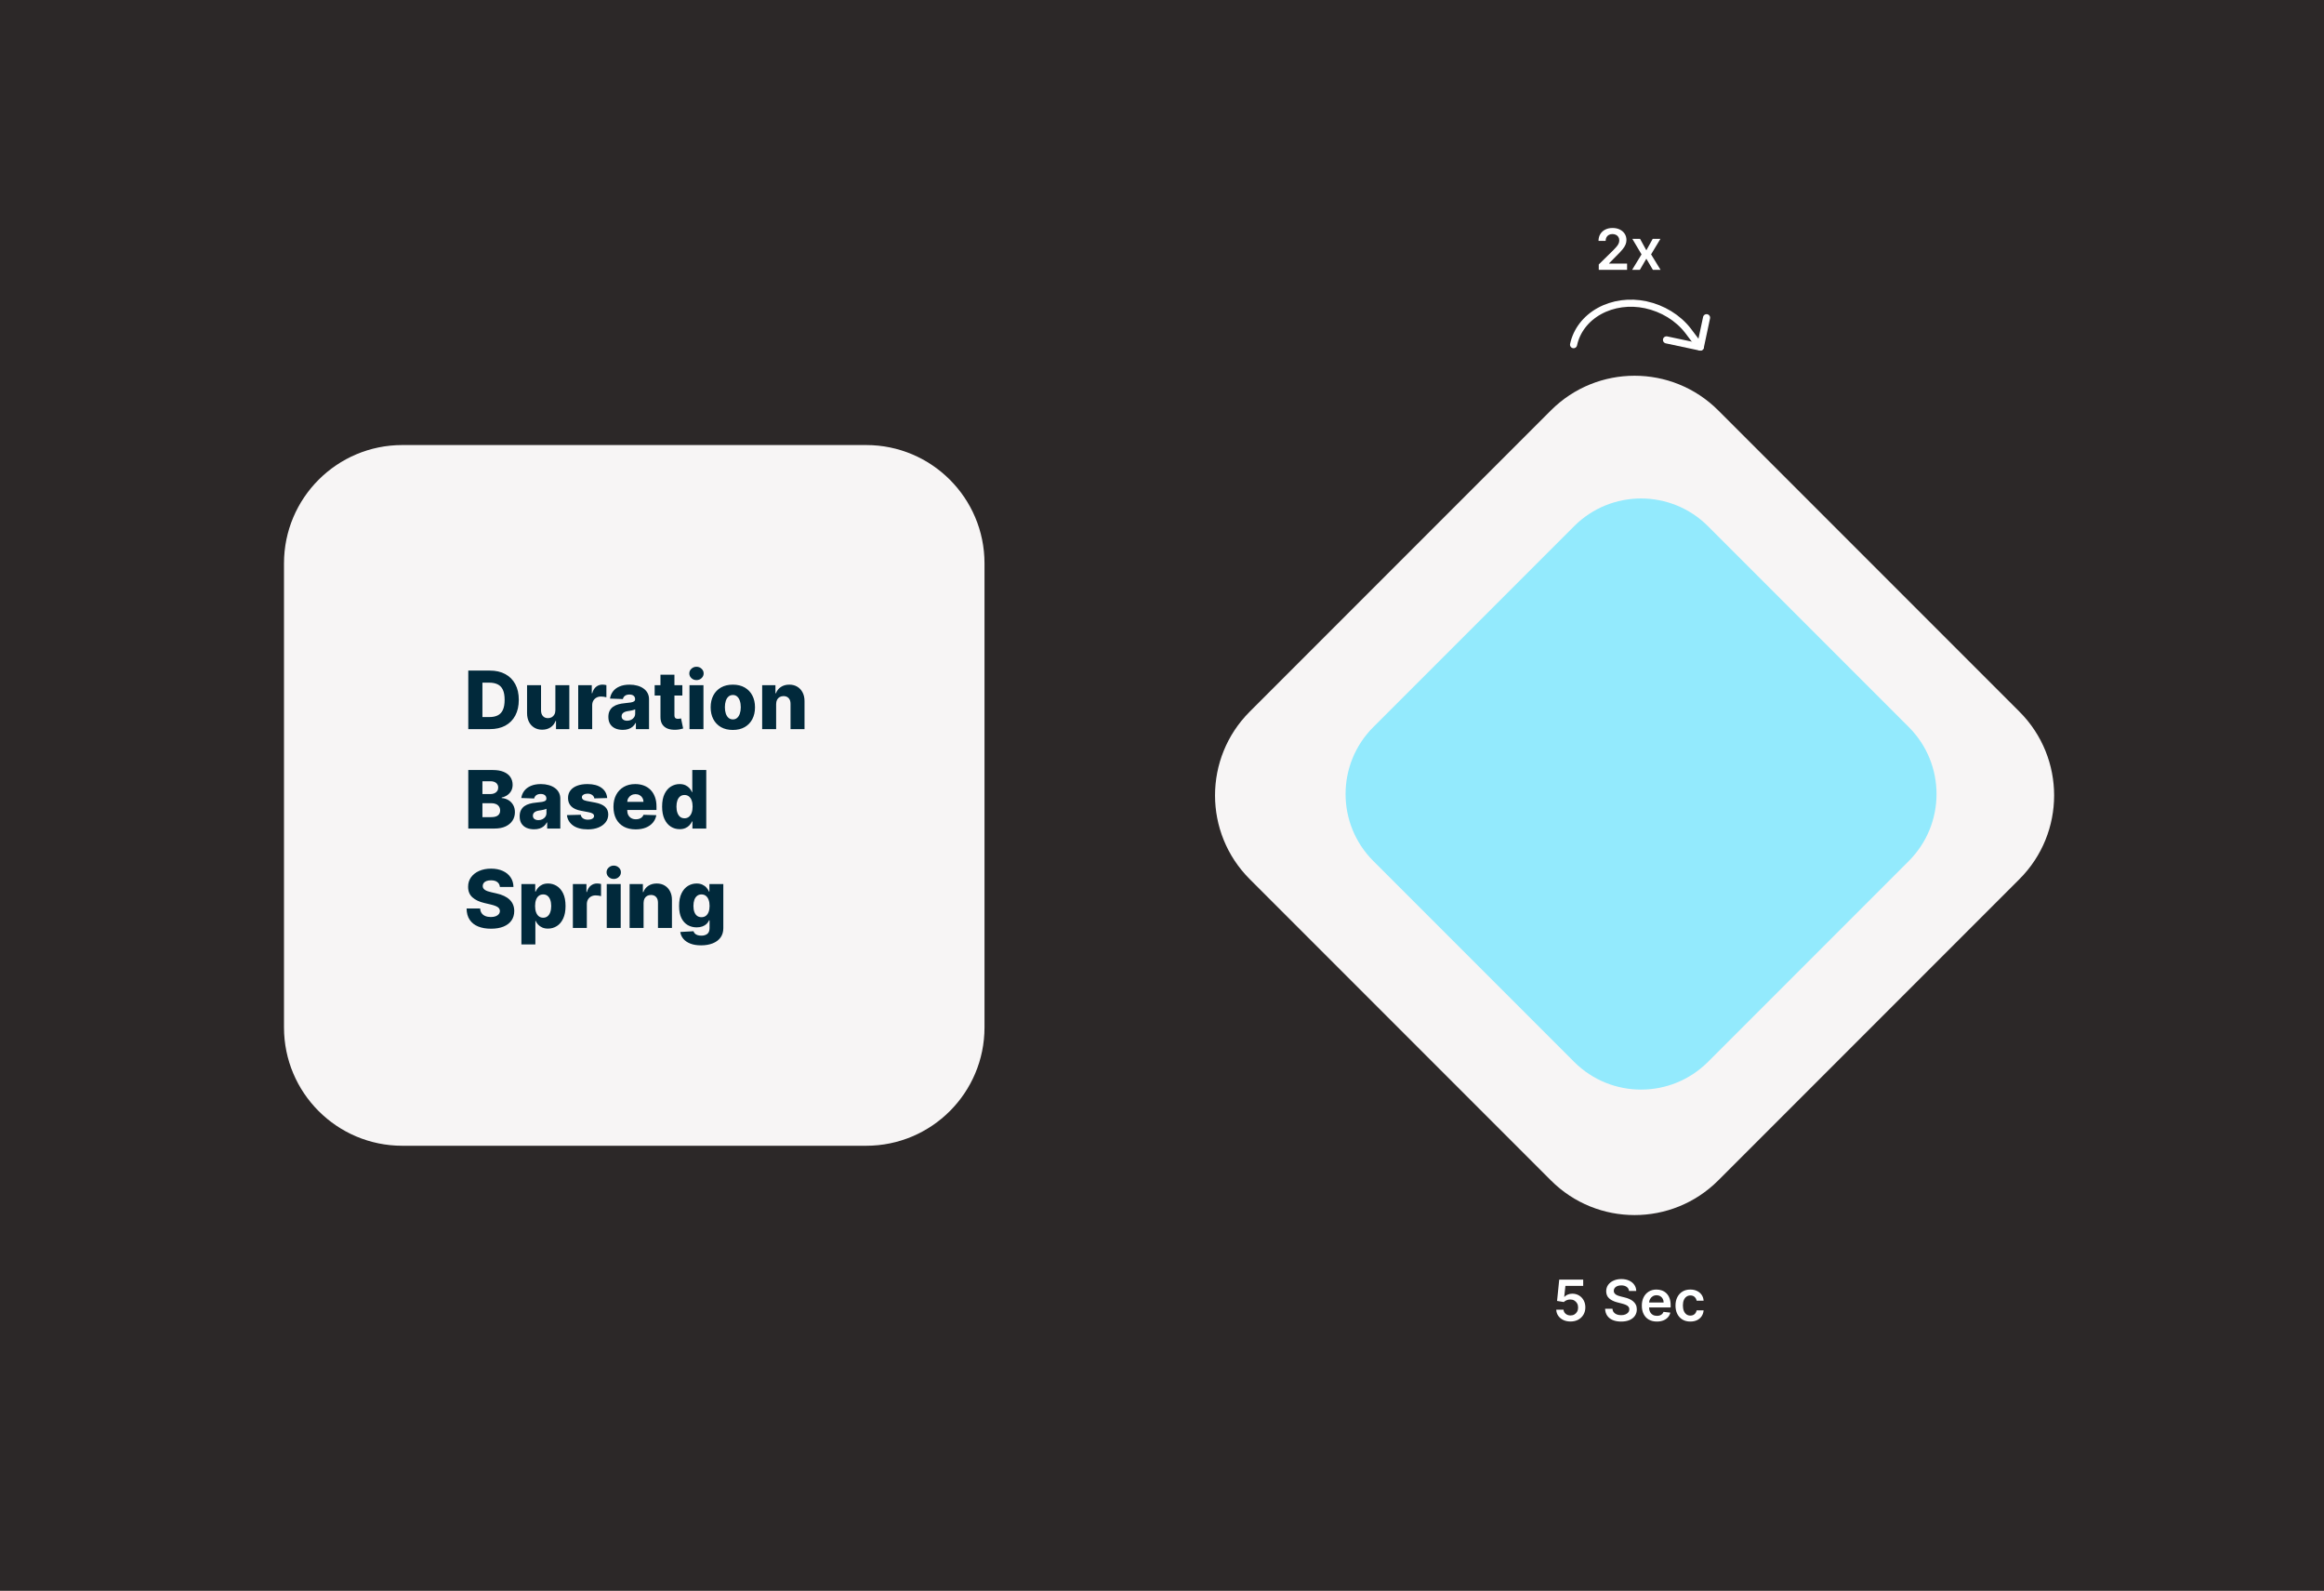
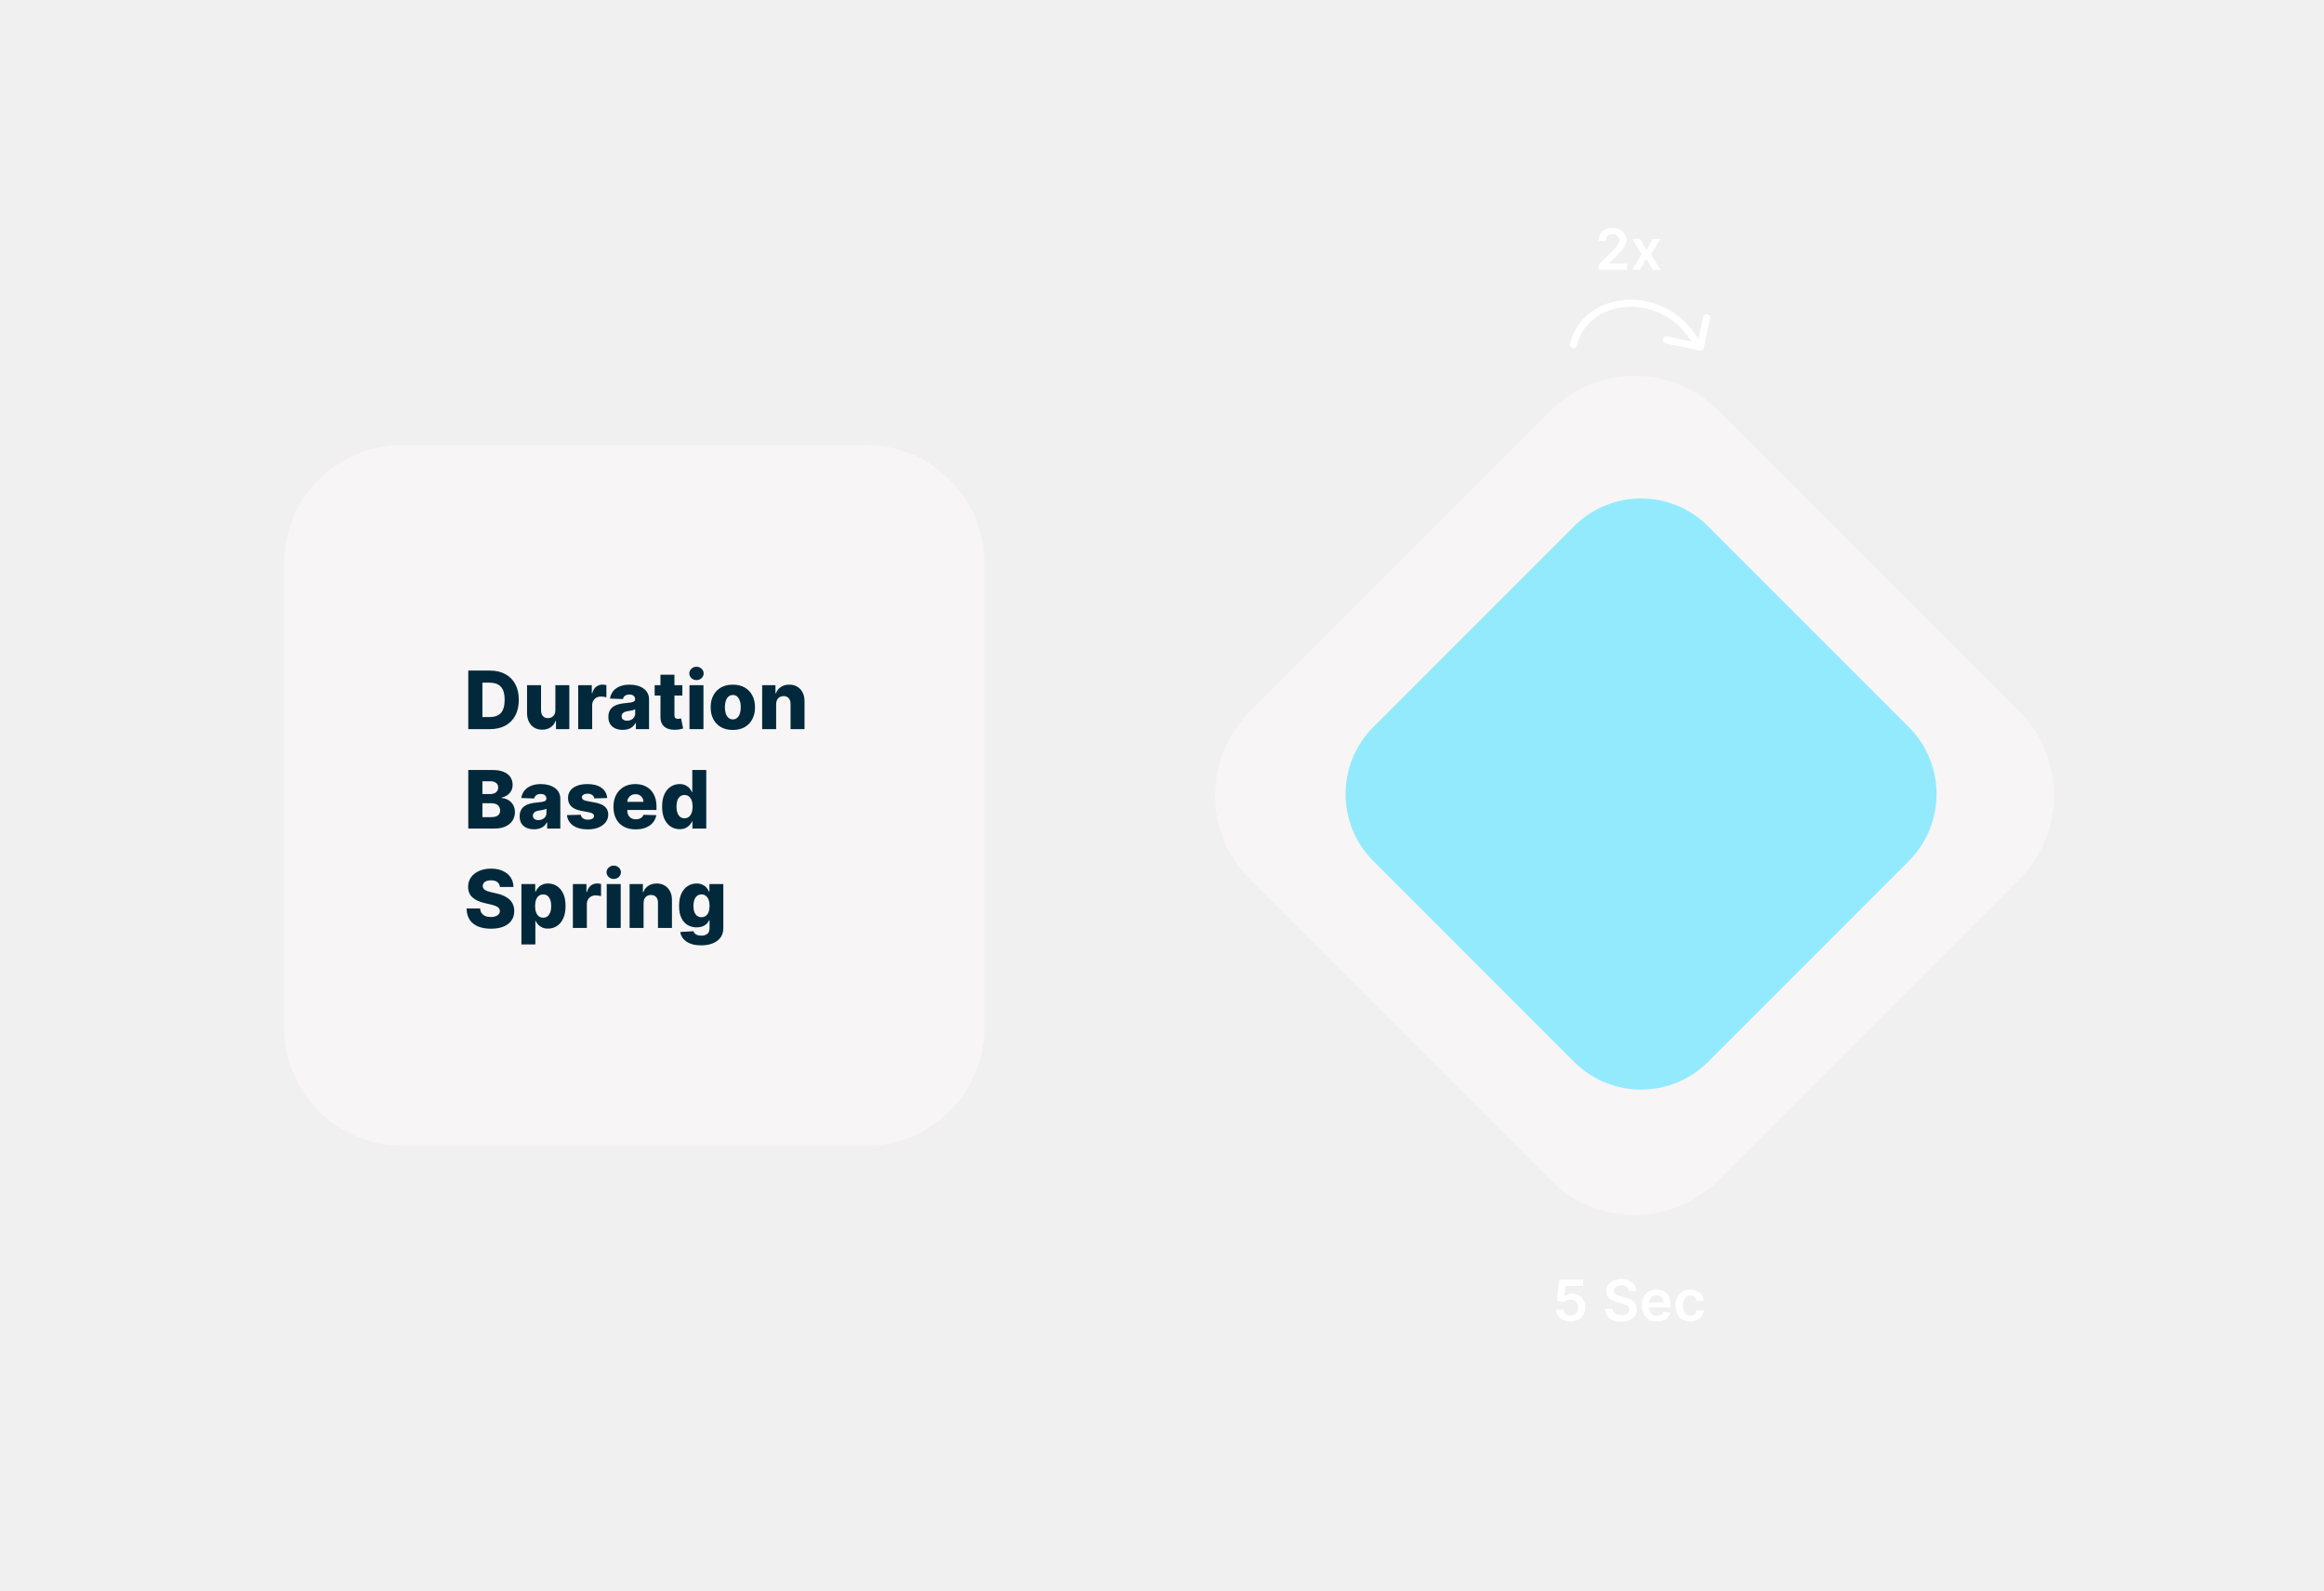
<svg xmlns="http://www.w3.org/2000/svg" width="491" height="336" viewBox="0 0 491 336" fill="none">
-   <rect width="491" height="336" fill="#2C2828" />
+   <rect width="491" height="336" fill="none" />
  <rect x="60" y="94" width="148" height="148" rx="25" fill="#F7F5F5" />
  <rect x="246.348" y="168" width="140" height="140" rx="25" transform="rotate(-45 246.348 168)" fill="#F7F5F5" />
  <g clip-path="url(#clip0_1_27)">
    <path d="M332.452 72.8C333.082 69.839 335.041 67.287 337.898 65.705C340.755 64.124 344.277 63.642 347.689 64.368C351.282 65.144 354.475 67.096 356.599 69.815L359.233 73.305" stroke="white" stroke-width="1.5" stroke-linecap="round" stroke-linejoin="round" />
    <path d="M360.551 67.102L359.233 73.305L352.087 71.787" stroke="white" stroke-width="1.5" stroke-linecap="round" stroke-linejoin="round" />
  </g>
  <path d="M337.776 57V55.858L340.805 52.888C341.095 52.595 341.337 52.335 341.53 52.108C341.723 51.881 341.868 51.66 341.964 51.447C342.061 51.234 342.109 51.007 342.109 50.766C342.109 50.49 342.047 50.254 341.922 50.058C341.797 49.859 341.625 49.706 341.406 49.598C341.188 49.49 340.939 49.436 340.661 49.436C340.374 49.436 340.122 49.496 339.906 49.615C339.69 49.731 339.523 49.898 339.403 50.114C339.287 50.33 339.229 50.587 339.229 50.885H337.724C337.724 50.331 337.851 49.849 338.104 49.44C338.357 49.031 338.705 48.715 339.148 48.49C339.594 48.266 340.105 48.153 340.682 48.153C341.267 48.153 341.781 48.263 342.224 48.481C342.668 48.7 343.011 49 343.256 49.381C343.503 49.761 343.626 50.196 343.626 50.685C343.626 51.011 343.564 51.332 343.439 51.648C343.314 51.963 343.094 52.312 342.778 52.696C342.466 53.08 342.027 53.544 341.462 54.09L339.957 55.619V55.679H343.759V57H337.776ZM346.507 50.455L347.828 52.871L349.17 50.455H350.803L348.83 53.727L350.837 57H349.213L347.828 54.644L346.456 57H344.82L346.814 53.727L344.871 50.455H346.507Z" fill="white" />
  <path d="M331.81 279.119C331.241 279.119 330.733 279.013 330.284 278.8C329.835 278.584 329.479 278.288 329.214 277.913C328.953 277.538 328.814 277.109 328.797 276.626H330.331C330.359 276.984 330.514 277.277 330.795 277.504C331.077 277.729 331.415 277.841 331.81 277.841C332.119 277.841 332.395 277.77 332.636 277.628C332.878 277.486 333.068 277.288 333.207 277.036C333.347 276.783 333.415 276.494 333.412 276.17C333.415 275.841 333.345 275.548 333.203 275.293C333.061 275.037 332.866 274.837 332.619 274.692C332.372 274.544 332.088 274.47 331.767 274.47C331.506 274.467 331.249 274.516 330.996 274.615C330.743 274.714 330.543 274.845 330.395 275.007L328.967 274.773L329.423 270.273H334.486V271.594H330.732L330.48 273.908H330.531C330.693 273.717 330.922 273.56 331.217 273.435C331.513 273.307 331.837 273.243 332.189 273.243C332.717 273.243 333.189 273.368 333.604 273.618C334.018 273.865 334.345 274.206 334.584 274.641C334.822 275.075 334.942 275.572 334.942 276.132C334.942 276.709 334.808 277.223 334.541 277.675C334.277 278.124 333.909 278.477 333.438 278.736C332.969 278.991 332.426 279.119 331.81 279.119ZM344.174 272.672C344.134 272.3 343.967 272.01 343.671 271.803C343.379 271.595 342.998 271.491 342.529 271.491C342.2 271.491 341.917 271.541 341.681 271.641C341.445 271.74 341.265 271.875 341.14 272.045C341.015 272.216 340.951 272.411 340.948 272.629C340.948 272.811 340.989 272.969 341.072 273.102C341.157 273.236 341.272 273.349 341.417 273.443C341.562 273.534 341.722 273.611 341.898 273.673C342.075 273.736 342.252 273.788 342.431 273.831L343.249 274.036C343.579 274.112 343.896 274.216 344.2 274.347C344.506 274.477 344.781 274.642 345.022 274.841C345.266 275.04 345.46 275.28 345.602 275.561C345.744 275.842 345.815 276.172 345.815 276.55C345.815 277.061 345.684 277.511 345.423 277.901C345.161 278.287 344.783 278.589 344.289 278.808C343.798 279.024 343.202 279.132 342.504 279.132C341.825 279.132 341.235 279.027 340.735 278.817C340.238 278.607 339.849 278.3 339.567 277.896C339.289 277.493 339.138 277.001 339.116 276.422H340.671C340.694 276.726 340.788 276.979 340.952 277.18C341.117 277.382 341.332 277.533 341.596 277.632C341.863 277.732 342.161 277.781 342.491 277.781C342.835 277.781 343.136 277.73 343.394 277.628C343.656 277.523 343.86 277.378 344.008 277.193C344.156 277.006 344.231 276.787 344.234 276.537C344.231 276.31 344.164 276.122 344.033 275.974C343.903 275.824 343.719 275.699 343.484 275.599C343.251 275.497 342.978 275.406 342.665 275.327L341.673 275.071C340.954 274.886 340.386 274.607 339.968 274.232C339.553 273.854 339.346 273.352 339.346 272.727C339.346 272.213 339.485 271.763 339.763 271.376C340.045 270.99 340.427 270.69 340.91 270.477C341.393 270.261 341.94 270.153 342.55 270.153C343.17 270.153 343.712 270.261 344.178 270.477C344.647 270.69 345.015 270.987 345.282 271.368C345.549 271.746 345.687 272.18 345.695 272.672H344.174ZM350.054 279.128C349.397 279.128 348.831 278.991 348.353 278.719C347.879 278.443 347.514 278.054 347.258 277.551C347.002 277.045 346.875 276.45 346.875 275.766C346.875 275.092 347.002 274.501 347.258 273.993C347.517 273.482 347.877 273.084 348.341 272.8C348.804 272.513 349.348 272.369 349.973 272.369C350.376 272.369 350.757 272.435 351.115 272.565C351.475 272.693 351.794 272.892 352.069 273.162C352.348 273.432 352.566 273.776 352.725 274.193C352.885 274.608 352.964 275.102 352.964 275.676V276.149H347.599V275.109H351.485C351.483 274.814 351.419 274.551 351.294 274.321C351.169 274.088 350.994 273.905 350.77 273.771C350.548 273.638 350.289 273.571 349.994 273.571C349.679 273.571 349.402 273.648 349.163 273.801C348.924 273.952 348.738 274.151 348.605 274.398C348.474 274.642 348.407 274.911 348.404 275.203V276.111C348.404 276.491 348.474 276.818 348.613 277.091C348.752 277.361 348.947 277.568 349.197 277.713C349.447 277.855 349.74 277.926 350.075 277.926C350.299 277.926 350.502 277.895 350.684 277.832C350.866 277.767 351.024 277.672 351.157 277.547C351.291 277.422 351.392 277.267 351.46 277.082L352.9 277.244C352.809 277.625 352.636 277.957 352.38 278.241C352.127 278.523 351.804 278.741 351.409 278.898C351.014 279.051 350.562 279.128 350.054 279.128ZM357.124 279.128C356.471 279.128 355.91 278.984 355.441 278.697C354.975 278.411 354.616 278.014 354.363 277.509C354.113 277 353.988 276.415 353.988 275.753C353.988 275.088 354.116 274.501 354.371 273.993C354.627 273.482 354.988 273.084 355.454 272.8C355.923 272.513 356.477 272.369 357.116 272.369C357.647 272.369 358.117 272.467 358.526 272.663C358.938 272.857 359.266 273.131 359.511 273.486C359.755 273.838 359.894 274.25 359.928 274.722H358.454C358.394 274.406 358.252 274.143 358.028 273.933C357.806 273.72 357.509 273.614 357.137 273.614C356.822 273.614 356.545 273.699 356.306 273.869C356.067 274.037 355.881 274.278 355.748 274.594C355.617 274.909 355.552 275.287 355.552 275.727C355.552 276.173 355.617 276.557 355.748 276.878C355.879 277.196 356.062 277.442 356.298 277.615C356.536 277.786 356.816 277.871 357.137 277.871C357.364 277.871 357.567 277.828 357.746 277.743C357.928 277.655 358.08 277.528 358.202 277.364C358.325 277.199 358.408 276.999 358.454 276.763H359.928C359.891 277.226 359.755 277.636 359.519 277.994C359.283 278.349 358.962 278.628 358.556 278.83C358.15 279.028 357.673 279.128 357.124 279.128Z" fill="white" />
  <rect x="276" y="167.711" width="100" height="100" rx="20" transform="rotate(-45 276 167.711)" fill="#93EAFD" />
  <path d="M103.506 154H98.936V141.636H103.5C104.759 141.636 105.844 141.884 106.754 142.379C107.667 142.87 108.371 143.578 108.866 144.504C109.362 145.426 109.609 146.528 109.609 147.812C109.609 149.1 109.362 150.207 108.866 151.132C108.375 152.058 107.673 152.768 106.76 153.263C105.846 153.754 104.761 154 103.506 154ZM101.924 151.452H103.391C104.083 151.452 104.669 151.336 105.148 151.102C105.631 150.865 105.995 150.48 106.24 149.949C106.49 149.414 106.615 148.702 106.615 147.812C106.615 146.923 106.49 146.214 106.24 145.687C105.991 145.156 105.623 144.774 105.136 144.54C104.653 144.303 104.057 144.184 103.349 144.184H101.924V151.452ZM117.336 149.998V144.727H120.282V154H117.469V152.273H117.373C117.167 152.841 116.817 153.292 116.322 153.626C115.831 153.956 115.237 154.121 114.541 154.121C113.909 154.121 113.354 153.976 112.875 153.686C112.396 153.396 112.024 152.992 111.758 152.473C111.493 151.949 111.358 151.338 111.354 150.637V144.727H114.306V150.058C114.31 150.561 114.443 150.957 114.704 151.247C114.966 151.537 115.322 151.682 115.773 151.682C116.067 151.682 116.33 151.617 116.564 151.489C116.801 151.356 116.988 151.165 117.125 150.915C117.266 150.662 117.336 150.356 117.336 149.998ZM122.161 154V144.727H125.029V146.418H125.125C125.294 145.806 125.57 145.351 125.953 145.053C126.335 144.751 126.78 144.6 127.287 144.6C127.424 144.6 127.564 144.611 127.709 144.631C127.854 144.647 127.989 144.673 128.114 144.709V147.275C127.973 147.227 127.788 147.188 127.558 147.16C127.333 147.132 127.132 147.118 126.955 147.118C126.604 147.118 126.289 147.196 126.007 147.353C125.729 147.506 125.51 147.722 125.349 147.999C125.192 148.273 125.113 148.595 125.113 148.965V154H122.161ZM131.582 154.157C130.99 154.157 130.465 154.058 130.006 153.861C129.552 153.66 129.191 153.358 128.926 152.956C128.664 152.549 128.533 152.04 128.533 151.428C128.533 150.913 128.624 150.478 128.805 150.124C128.986 149.77 129.236 149.482 129.554 149.261C129.871 149.04 130.238 148.873 130.652 148.76C131.067 148.643 131.509 148.565 131.98 148.525C132.508 148.476 132.932 148.426 133.254 148.374C133.576 148.317 133.81 148.239 133.954 148.138C134.103 148.033 134.178 147.887 134.178 147.697V147.667C134.178 147.357 134.071 147.118 133.858 146.949C133.645 146.78 133.357 146.695 132.995 146.695C132.604 146.695 132.29 146.78 132.053 146.949C131.815 147.118 131.664 147.351 131.6 147.649L128.877 147.553C128.958 146.989 129.165 146.486 129.499 146.043C129.837 145.597 130.3 145.246 130.888 144.993C131.479 144.735 132.19 144.607 133.019 144.607C133.61 144.607 134.156 144.677 134.655 144.818C135.154 144.955 135.588 145.156 135.959 145.422C136.329 145.683 136.615 146.005 136.816 146.387C137.021 146.77 137.124 147.206 137.124 147.697V154H134.347V152.708H134.274C134.109 153.022 133.898 153.288 133.641 153.505C133.387 153.722 133.087 153.885 132.741 153.994C132.399 154.103 132.013 154.157 131.582 154.157ZM132.494 152.225C132.811 152.225 133.097 152.161 133.351 152.032C133.608 151.903 133.814 151.726 133.967 151.501C134.119 151.271 134.196 151.006 134.196 150.704V149.822C134.111 149.867 134.009 149.907 133.888 149.943C133.771 149.979 133.643 150.014 133.502 150.046C133.361 150.078 133.216 150.106 133.067 150.13C132.918 150.154 132.775 150.177 132.638 150.197C132.361 150.241 132.123 150.309 131.926 150.402C131.733 150.495 131.584 150.615 131.479 150.764C131.379 150.909 131.328 151.082 131.328 151.283C131.328 151.589 131.437 151.823 131.654 151.984C131.876 152.145 132.155 152.225 132.494 152.225ZM144.163 144.727V146.901H138.313V144.727H144.163ZM139.539 142.506H142.491V151.084C142.491 151.265 142.519 151.412 142.575 151.525C142.636 151.634 142.722 151.712 142.835 151.76C142.947 151.805 143.082 151.827 143.239 151.827C143.352 151.827 143.471 151.817 143.595 151.797C143.724 151.772 143.821 151.752 143.885 151.736L144.332 153.867C144.191 153.907 143.992 153.958 143.734 154.018C143.481 154.078 143.177 154.117 142.823 154.133C142.13 154.165 141.537 154.085 141.042 153.891C140.551 153.694 140.175 153.388 139.913 152.974C139.655 152.559 139.531 152.038 139.539 151.41V142.506ZM145.669 154V144.727H148.621V154H145.669ZM147.148 143.647C146.734 143.647 146.377 143.51 146.08 143.236C145.782 142.958 145.633 142.624 145.633 142.234C145.633 141.848 145.782 141.518 146.08 141.244C146.377 140.966 146.734 140.827 147.148 140.827C147.567 140.827 147.923 140.966 148.217 141.244C148.515 141.518 148.663 141.848 148.663 142.234C148.663 142.624 148.515 142.958 148.217 143.236C147.923 143.51 147.567 143.647 147.148 143.647ZM154.829 154.175C153.855 154.175 153.018 153.976 152.317 153.577C151.621 153.175 151.084 152.616 150.705 151.899C150.331 151.179 150.144 150.344 150.144 149.394C150.144 148.44 150.331 147.605 150.705 146.888C151.084 146.168 151.621 145.609 152.317 145.21C153.018 144.808 153.855 144.607 154.829 144.607C155.803 144.607 156.638 144.808 157.334 145.21C158.034 145.609 158.572 146.168 158.946 146.888C159.324 147.605 159.513 148.44 159.513 149.394C159.513 150.344 159.324 151.179 158.946 151.899C158.572 152.616 158.034 153.175 157.334 153.577C156.638 153.976 155.803 154.175 154.829 154.175ZM154.847 151.947C155.201 151.947 155.501 151.839 155.746 151.621C155.992 151.404 156.179 151.102 156.308 150.716C156.441 150.33 156.507 149.883 156.507 149.376C156.507 148.861 156.441 148.41 156.308 148.023C156.179 147.637 155.992 147.335 155.746 147.118C155.501 146.901 155.201 146.792 154.847 146.792C154.481 146.792 154.171 146.901 153.917 147.118C153.668 147.335 153.476 147.637 153.344 148.023C153.215 148.41 153.15 148.861 153.15 149.376C153.15 149.883 153.215 150.33 153.344 150.716C153.476 151.102 153.668 151.404 153.917 151.621C154.171 151.839 154.481 151.947 154.847 151.947ZM163.978 148.712V154H161.026V144.727H163.833V146.43H163.935C164.141 145.862 164.491 145.417 164.986 145.096C165.481 144.77 166.07 144.607 166.755 144.607C167.407 144.607 167.972 144.753 168.451 145.047C168.934 145.337 169.308 145.743 169.574 146.267C169.844 146.786 169.976 147.394 169.972 148.09V154H167.02V148.669C167.024 148.154 166.893 147.752 166.628 147.462C166.366 147.172 166.002 147.027 165.535 147.027C165.225 147.027 164.952 147.096 164.714 147.233C164.481 147.365 164.3 147.557 164.171 147.806C164.046 148.056 163.982 148.357 163.978 148.712ZM98.936 175V162.636H104.091C105.017 162.636 105.792 162.767 106.415 163.029C107.043 163.29 107.514 163.657 107.828 164.127C108.146 164.598 108.305 165.144 108.305 165.763C108.305 166.234 108.206 166.655 108.009 167.025C107.812 167.391 107.54 167.695 107.194 167.937C106.848 168.178 106.448 168.347 105.993 168.444V168.565C106.492 168.589 106.953 168.724 107.375 168.969C107.802 169.215 108.144 169.557 108.402 169.995C108.659 170.43 108.788 170.945 108.788 171.541C108.788 172.205 108.619 172.799 108.281 173.322C107.943 173.841 107.454 174.251 106.814 174.553C106.174 174.851 105.397 175 104.484 175H98.936ZM101.924 172.591H103.771C104.419 172.591 104.896 172.469 105.202 172.223C105.512 171.978 105.667 171.635 105.667 171.197C105.667 170.879 105.592 170.605 105.444 170.376C105.295 170.142 105.083 169.963 104.81 169.838C104.536 169.71 104.208 169.645 103.826 169.645H101.924V172.591ZM101.924 167.719H103.578C103.904 167.719 104.194 167.665 104.447 167.556C104.701 167.448 104.898 167.291 105.039 167.086C105.184 166.88 105.256 166.633 105.256 166.343C105.256 165.929 105.109 165.603 104.816 165.365C104.522 165.128 104.125 165.009 103.626 165.009H101.924V167.719ZM112.839 175.157C112.247 175.157 111.722 175.058 111.263 174.861C110.808 174.66 110.448 174.358 110.183 173.956C109.921 173.549 109.79 173.04 109.79 172.428C109.79 171.913 109.881 171.478 110.062 171.124C110.243 170.77 110.492 170.482 110.81 170.261C111.128 170.04 111.495 169.873 111.909 169.76C112.324 169.643 112.766 169.565 113.237 169.525C113.764 169.476 114.189 169.426 114.511 169.374C114.833 169.317 115.066 169.239 115.211 169.138C115.36 169.033 115.435 168.887 115.435 168.697V168.667C115.435 168.357 115.328 168.118 115.115 167.949C114.901 167.78 114.614 167.695 114.251 167.695C113.861 167.695 113.547 167.78 113.31 167.949C113.072 168.118 112.921 168.351 112.857 168.649L110.134 168.553C110.215 167.989 110.422 167.486 110.756 167.043C111.094 166.597 111.557 166.246 112.145 165.993C112.736 165.735 113.446 165.607 114.276 165.607C114.867 165.607 115.413 165.677 115.912 165.818C116.411 165.955 116.845 166.156 117.216 166.422C117.586 166.683 117.872 167.005 118.073 167.387C118.278 167.77 118.381 168.206 118.381 168.697V175H115.604V173.708H115.531C115.366 174.022 115.155 174.288 114.897 174.505C114.644 174.722 114.344 174.885 113.998 174.994C113.656 175.103 113.269 175.157 112.839 175.157ZM113.75 173.225C114.068 173.225 114.354 173.161 114.608 173.032C114.865 172.903 115.07 172.726 115.223 172.501C115.376 172.271 115.453 172.006 115.453 171.704V170.822C115.368 170.867 115.266 170.907 115.145 170.943C115.028 170.979 114.899 171.014 114.759 171.046C114.618 171.078 114.473 171.106 114.324 171.13C114.175 171.154 114.032 171.177 113.895 171.197C113.618 171.241 113.38 171.309 113.183 171.402C112.99 171.495 112.841 171.615 112.736 171.764C112.636 171.909 112.585 172.082 112.585 172.283C112.585 172.589 112.694 172.823 112.911 172.984C113.133 173.145 113.412 173.225 113.75 173.225ZM128.281 168.559L125.571 168.631C125.542 168.438 125.466 168.267 125.341 168.118C125.217 167.965 125.054 167.846 124.852 167.762C124.655 167.673 124.426 167.629 124.164 167.629C123.822 167.629 123.53 167.697 123.289 167.834C123.051 167.971 122.935 168.156 122.939 168.39C122.935 168.571 123.007 168.728 123.156 168.86C123.309 168.993 123.58 169.1 123.971 169.18L125.758 169.518C126.683 169.696 127.372 169.989 127.822 170.4C128.277 170.81 128.507 171.354 128.511 172.03C128.507 172.666 128.317 173.219 127.943 173.69C127.573 174.161 127.066 174.527 126.422 174.789C125.778 175.046 125.041 175.175 124.212 175.175C122.888 175.175 121.844 174.903 121.079 174.36C120.319 173.813 119.884 173.08 119.775 172.163L122.691 172.09C122.755 172.428 122.922 172.686 123.192 172.863C123.462 173.04 123.806 173.129 124.224 173.129C124.603 173.129 124.911 173.058 125.148 172.917C125.386 172.776 125.506 172.589 125.51 172.356C125.506 172.147 125.414 171.98 125.233 171.855C125.051 171.726 124.768 171.625 124.381 171.553L122.763 171.245C121.834 171.076 121.142 170.764 120.687 170.309C120.232 169.85 120.007 169.267 120.011 168.559C120.007 167.939 120.172 167.41 120.506 166.971C120.84 166.528 121.315 166.19 121.93 165.957C122.546 165.723 123.273 165.607 124.11 165.607C125.365 165.607 126.355 165.87 127.08 166.397C127.804 166.921 128.205 167.641 128.281 168.559ZM134.299 175.175C133.329 175.175 132.492 174.984 131.787 174.602C131.087 174.215 130.548 173.666 130.169 172.953C129.795 172.237 129.608 171.386 129.608 170.4C129.608 169.442 129.797 168.605 130.175 167.888C130.554 167.168 131.087 166.609 131.775 166.21C132.463 165.808 133.274 165.607 134.208 165.607C134.868 165.607 135.472 165.709 136.019 165.914C136.566 166.12 137.039 166.424 137.438 166.826C137.836 167.228 138.146 167.725 138.367 168.317C138.589 168.905 138.699 169.579 138.699 170.339V171.076H130.64V169.362H135.953C135.949 169.048 135.874 168.768 135.729 168.522C135.584 168.277 135.385 168.086 135.132 167.949C134.882 167.808 134.594 167.738 134.268 167.738C133.938 167.738 133.643 167.812 133.381 167.961C133.119 168.106 132.912 168.305 132.759 168.559C132.606 168.808 132.526 169.092 132.518 169.41V171.154C132.518 171.533 132.592 171.865 132.741 172.151C132.89 172.432 133.101 172.652 133.375 172.809C133.649 172.966 133.975 173.044 134.353 173.044C134.614 173.044 134.852 173.008 135.065 172.935C135.279 172.863 135.462 172.756 135.615 172.615C135.768 172.475 135.882 172.301 135.959 172.096L138.669 172.175C138.557 172.782 138.309 173.312 137.927 173.762C137.548 174.209 137.051 174.557 136.436 174.807C135.82 175.052 135.108 175.175 134.299 175.175ZM143.594 175.133C142.91 175.133 142.288 174.956 141.729 174.602C141.169 174.247 140.722 173.716 140.388 173.008C140.054 172.299 139.887 171.42 139.887 170.37C139.887 169.279 140.06 168.382 140.406 167.677C140.753 166.973 141.205 166.452 141.765 166.114C142.328 165.776 142.934 165.607 143.582 165.607C144.069 165.607 144.485 165.691 144.831 165.86C145.178 166.025 145.463 166.238 145.689 166.5C145.914 166.762 146.085 167.033 146.202 167.315H146.262V162.636H149.214V175H146.292V173.497H146.202C146.077 173.783 145.9 174.05 145.671 174.3C145.441 174.549 145.153 174.75 144.807 174.903C144.465 175.056 144.061 175.133 143.594 175.133ZM144.62 172.833C144.978 172.833 145.284 172.732 145.538 172.531C145.791 172.326 145.987 172.038 146.123 171.668C146.26 171.297 146.329 170.863 146.329 170.364C146.329 169.857 146.26 169.42 146.123 169.054C145.991 168.687 145.795 168.406 145.538 168.208C145.284 168.011 144.978 167.913 144.62 167.913C144.254 167.913 143.944 168.013 143.691 168.214C143.437 168.416 143.244 168.699 143.111 169.066C142.982 169.432 142.918 169.865 142.918 170.364C142.918 170.863 142.984 171.297 143.117 171.668C143.25 172.038 143.441 172.326 143.691 172.531C143.944 172.732 144.254 172.833 144.62 172.833ZM105.619 187.343C105.578 186.9 105.399 186.556 105.081 186.311C104.767 186.061 104.319 185.936 103.735 185.936C103.349 185.936 103.027 185.987 102.769 186.087C102.512 186.188 102.318 186.327 102.19 186.504C102.061 186.677 101.994 186.876 101.99 187.102C101.982 187.287 102.019 187.45 102.099 187.591C102.184 187.731 102.304 187.856 102.461 187.965C102.622 188.069 102.815 188.162 103.041 188.243C103.266 188.323 103.52 188.393 103.801 188.454L104.864 188.695C105.476 188.828 106.015 189.005 106.482 189.227C106.953 189.448 107.347 189.712 107.665 190.017C107.987 190.323 108.231 190.675 108.396 191.074C108.561 191.472 108.645 191.919 108.649 192.414C108.645 193.195 108.448 193.865 108.058 194.424C107.667 194.984 107.106 195.412 106.373 195.71C105.645 196.008 104.765 196.157 103.735 196.157C102.701 196.157 101.799 196.002 101.031 195.692C100.262 195.382 99.664 194.911 99.238 194.279C98.811 193.648 98.592 192.849 98.579 191.883H101.441C101.465 192.281 101.572 192.613 101.761 192.879C101.95 193.145 102.21 193.346 102.54 193.483C102.874 193.619 103.26 193.688 103.699 193.688C104.101 193.688 104.443 193.634 104.725 193.525C105.011 193.416 105.23 193.265 105.383 193.072C105.536 192.879 105.615 192.658 105.619 192.408C105.615 192.175 105.542 191.975 105.401 191.81C105.26 191.641 105.043 191.496 104.749 191.376C104.46 191.251 104.089 191.136 103.638 191.032L102.347 190.73C101.276 190.484 100.433 190.088 99.817 189.54C99.201 188.989 98.895 188.245 98.9 187.307C98.895 186.542 99.101 185.872 99.515 185.297C99.93 184.721 100.503 184.272 101.236 183.95C101.968 183.628 102.803 183.467 103.741 183.467C104.699 183.467 105.53 183.63 106.234 183.956C106.943 184.278 107.492 184.731 107.882 185.315C108.273 185.898 108.472 186.574 108.48 187.343H105.619ZM110.158 199.477V186.727H113.08V188.315H113.171C113.292 188.033 113.463 187.762 113.684 187.5C113.909 187.238 114.195 187.025 114.541 186.86C114.891 186.691 115.31 186.607 115.797 186.607C116.441 186.607 117.042 186.776 117.602 187.114C118.165 187.452 118.62 187.973 118.966 188.677C119.312 189.382 119.485 190.279 119.485 191.37C119.485 192.42 119.318 193.299 118.984 194.008C118.654 194.716 118.208 195.247 117.644 195.602C117.085 195.956 116.463 196.133 115.779 196.133C115.312 196.133 114.907 196.056 114.565 195.903C114.223 195.75 113.935 195.549 113.702 195.3C113.473 195.05 113.296 194.783 113.171 194.497H113.11V199.477H110.158ZM113.05 191.364C113.05 191.863 113.116 192.297 113.249 192.668C113.386 193.038 113.581 193.326 113.835 193.531C114.092 193.732 114.4 193.833 114.759 193.833C115.121 193.833 115.429 193.732 115.682 193.531C115.936 193.326 116.127 193.038 116.256 192.668C116.388 192.297 116.455 191.863 116.455 191.364C116.455 190.865 116.388 190.432 116.256 190.066C116.127 189.699 115.936 189.416 115.682 189.214C115.433 189.013 115.125 188.913 114.759 188.913C114.396 188.913 114.088 189.011 113.835 189.208C113.581 189.406 113.386 189.687 113.249 190.054C113.116 190.42 113.05 190.857 113.05 191.364ZM121.032 196V186.727H123.9V188.418H123.997C124.166 187.806 124.441 187.351 124.824 187.053C125.206 186.751 125.651 186.6 126.158 186.6C126.295 186.6 126.435 186.611 126.58 186.631C126.725 186.647 126.86 186.673 126.985 186.709V189.275C126.844 189.227 126.659 189.188 126.429 189.16C126.204 189.132 126.003 189.118 125.826 189.118C125.476 189.118 125.16 189.196 124.878 189.353C124.6 189.506 124.381 189.722 124.22 189.999C124.063 190.273 123.984 190.595 123.984 190.965V196H121.032ZM128.188 196V186.727H131.14V196H128.188ZM129.667 185.647C129.252 185.647 128.896 185.51 128.598 185.236C128.3 184.958 128.151 184.624 128.151 184.234C128.151 183.848 128.3 183.518 128.598 183.244C128.896 182.966 129.252 182.827 129.667 182.827C130.085 182.827 130.441 182.966 130.735 183.244C131.033 183.518 131.182 183.848 131.182 184.234C131.182 184.624 131.033 184.958 130.735 185.236C130.441 185.51 130.085 185.647 129.667 185.647ZM135.971 190.712V196H133.019V186.727H135.826V188.43H135.929C136.134 187.862 136.484 187.417 136.979 187.096C137.474 186.77 138.064 186.607 138.748 186.607C139.4 186.607 139.965 186.753 140.444 187.047C140.927 187.337 141.301 187.743 141.567 188.267C141.837 188.786 141.969 189.394 141.965 190.09V196H139.013V190.669C139.017 190.154 138.887 189.752 138.621 189.462C138.359 189.172 137.995 189.027 137.528 189.027C137.218 189.027 136.945 189.096 136.707 189.233C136.474 189.365 136.293 189.557 136.164 189.806C136.039 190.056 135.975 190.357 135.971 190.712ZM148.116 199.67C147.234 199.67 146.48 199.548 145.852 199.302C145.224 199.057 144.731 198.721 144.373 198.294C144.015 197.867 143.799 197.384 143.727 196.845L146.522 196.688C146.574 196.877 146.671 197.042 146.812 197.183C146.956 197.324 147.144 197.433 147.373 197.509C147.606 197.586 147.88 197.624 148.194 197.624C148.689 197.624 149.098 197.503 149.42 197.262C149.746 197.024 149.909 196.608 149.909 196.012V194.382H149.806C149.689 194.668 149.512 194.923 149.275 195.149C149.037 195.374 148.741 195.551 148.387 195.68C148.037 195.809 147.635 195.873 147.18 195.873C146.504 195.873 145.884 195.716 145.32 195.402C144.761 195.084 144.312 194.593 143.974 193.929C143.64 193.261 143.473 192.402 143.473 191.352C143.473 190.269 143.646 189.377 143.992 188.677C144.338 187.973 144.791 187.452 145.351 187.114C145.914 186.776 146.52 186.607 147.168 186.607C147.655 186.607 148.071 186.691 148.417 186.86C148.768 187.025 149.055 187.238 149.281 187.5C149.506 187.762 149.677 188.033 149.794 188.315H149.878V186.727H152.818V196.036C152.818 196.821 152.621 197.483 152.227 198.022C151.832 198.562 151.281 198.97 150.573 199.248C149.864 199.53 149.045 199.67 148.116 199.67ZM148.206 193.724C148.564 193.724 148.87 193.629 149.124 193.44C149.377 193.251 149.573 192.98 149.709 192.625C149.846 192.271 149.915 191.847 149.915 191.352C149.915 190.848 149.846 190.416 149.709 190.054C149.577 189.687 149.381 189.406 149.124 189.208C148.87 189.011 148.564 188.913 148.206 188.913C147.84 188.913 147.53 189.013 147.276 189.214C147.023 189.416 146.83 189.699 146.697 190.066C146.568 190.428 146.504 190.857 146.504 191.352C146.504 191.847 146.57 192.271 146.703 192.625C146.836 192.98 147.027 193.251 147.276 193.44C147.53 193.629 147.84 193.724 148.206 193.724Z" fill="#01293B" />
  <defs>
    <clipPath id="clip0_1_27">
      <rect width="35.067" height="30.443" fill="white" transform="translate(331.33 57) rotate(12)" />
    </clipPath>
  </defs>
</svg>
